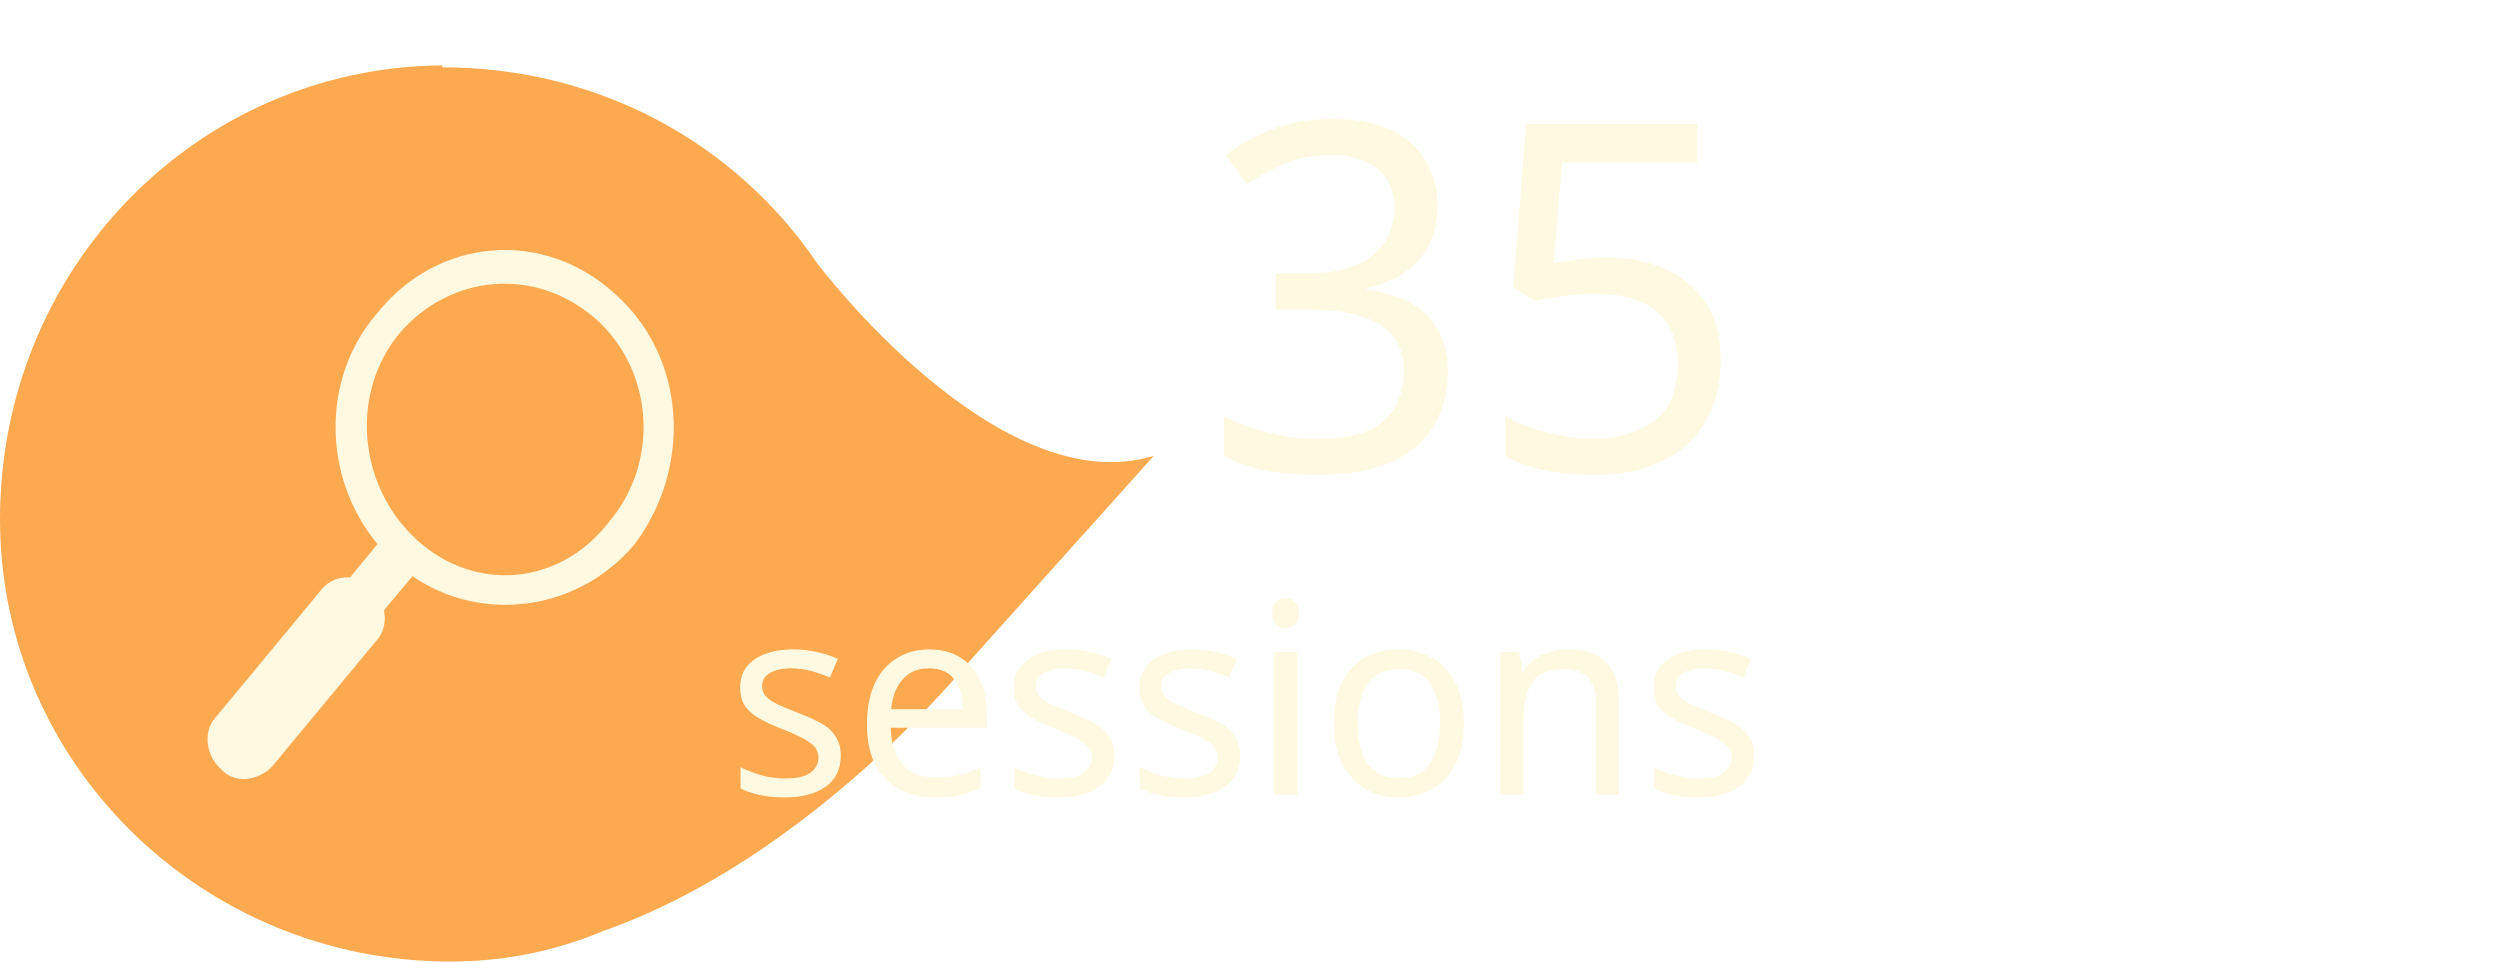
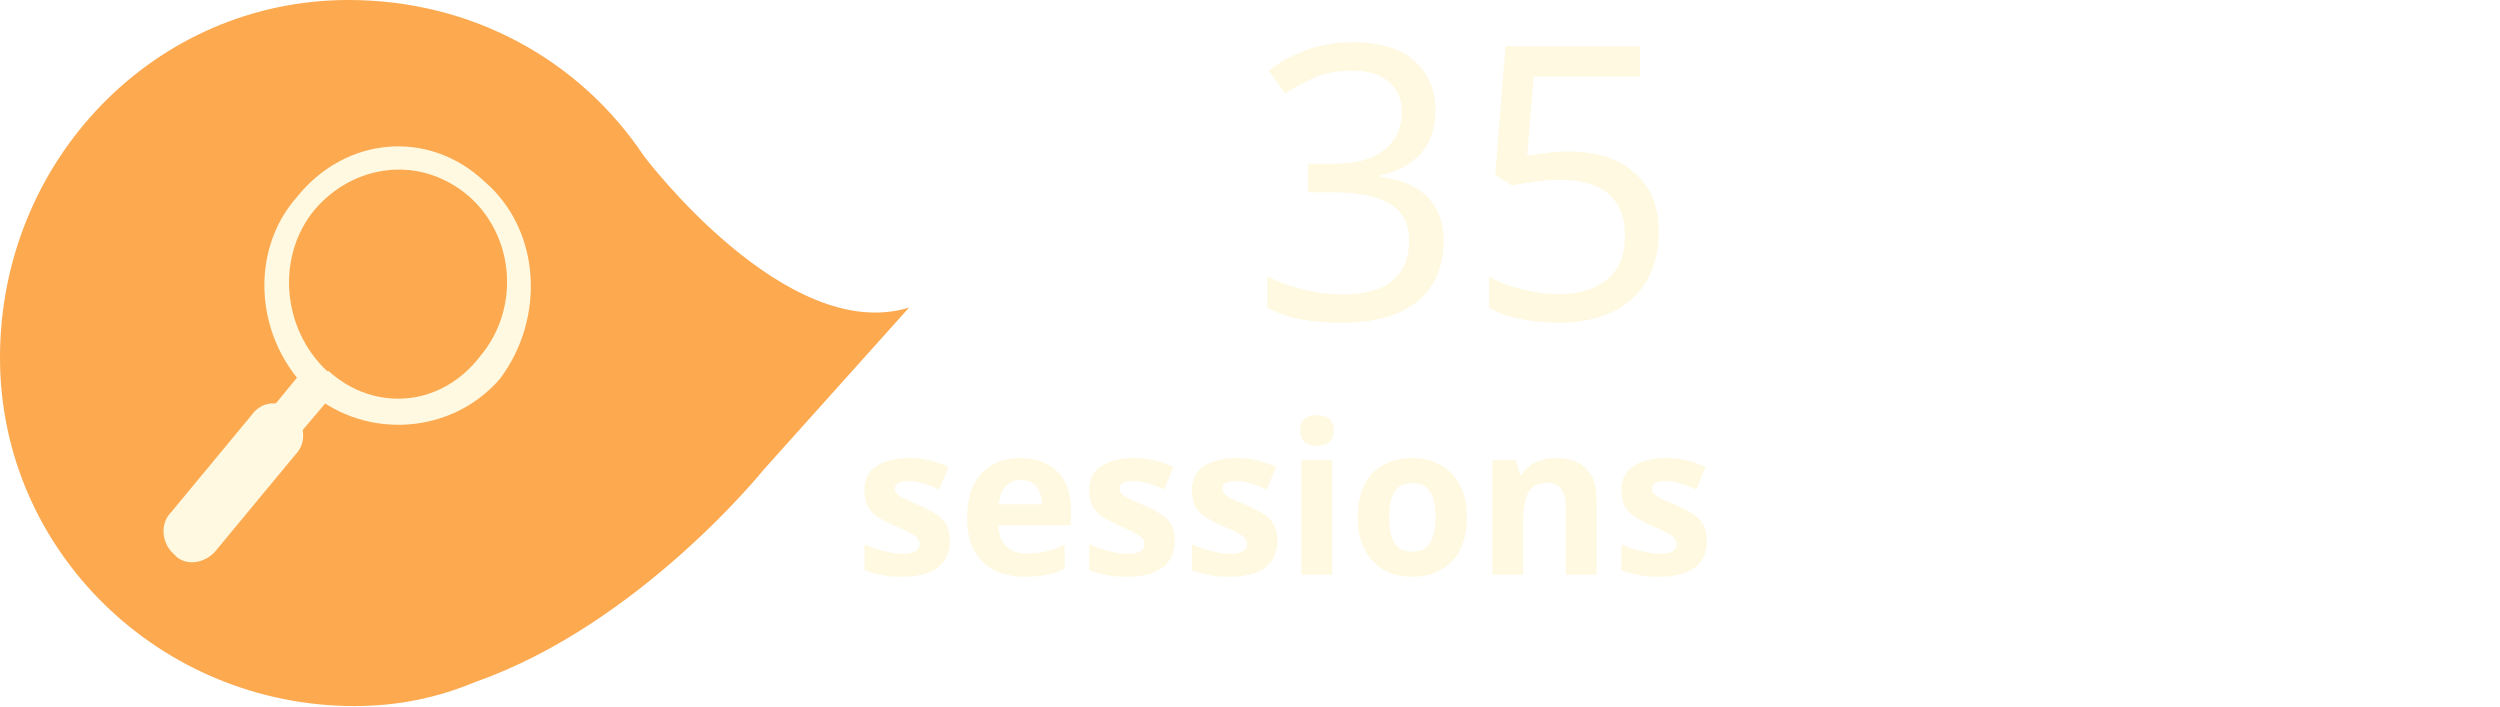
- <svg xmlns="http://www.w3.org/2000/svg" viewBox="0 0 130 50" preserveAspectRatio="xMinYMin meet">
-   <path fill="#fca94f" d="M23 3.5c8.2 0 15.3 4 19.5 10.2 0 0 9.4 12.5 17.5 10l-9.6 10.7s-8.2 10.2-19 14c-2.4 1-5 1.6-8 1.6C10.6 50 0 39.8 0 27 0 14 10.2 3.5 23 3.4" />
+ <svg xmlns="http://www.w3.org/2000/svg" viewBox="0 0 165 46.6" preserveAspectRatio="xMinYMin meet">
+   <path fill="#fca94f" d="M23 0c8.2 0 15.3 4 19.5 10.3 0 0 9.4 12.5 17.5 10L50.4 31s-8.2 10.2-19 14c-2.4 1-5 1.6-8 1.6C10.6 46.6 0 36.4 0 23.6 0 10.6 10.2 0 23 0" />
  <g fill="#fff9e1">
-     <path d="M32 15.3c-3.7-3.4-9.2-3-12.4 1-3.2 3.7-2.8 9.6 1 13 3.6 3.2 9.2 2.8 12.4-1 3-4 2.7-9.7-1-13M21.6 28c-3-2.8-3.4-7.6-.8-10.7 2.6-3 7-3.5 10.2-.7 3 2.7 3.3 7.4.7 10.5-2.6 3.4-7 3.7-10 1" />
-     <path d="M16.4 36l-1.8-1.6 5.6-6.8 1.8 1.7-5.6 6.7z" />
-     <path d="M14.2 39.8c-.7.8-2 1-2.7.2-.8-.7-1-2-.2-2.8l5.3-6.4c.7-1 2-1 2.7-.2.8.7 1 2 .2 2.8l-5.3 6.4z" />
+     <path d="M32 12c-3.7-3.5-9.2-3-12.4 1-3.2 3.6-2.8 9.5 1 13 3.6 3 9.2 2.7 12.4-1 3-4 2.7-9.8-1-13M21.6 24.5c-3-2.8-3.4-7.6-.8-10.7 2.6-3 7-3.6 10.2-.8 3 2.7 3.3 7.4.7 10.5-2.6 3.4-7 3.7-10 1" />
+     <path d="M16.4 32.6L14.6 31l5.6-6.8L22 26l-5.6 6.6z" />
+     <path d="M14.2 36.4c-.7.8-2 1-2.7.2-.8-.7-1-2-.2-2.8l5.3-6.4c.7-1 2-1 2.7-.2.8.7 1 2 .2 2.8l-5.3 6.4z" />
  </g>
  <g fill="#fff9e1" font-stretch="condensed" font-family="Impact" text-anchor="middle">
-     <text x="87.1" y="-1238.6" style="-inkscape-font-specification:'Impact Condensed';text-align:center" font-size="17.6" transform="matrix(1.24 0 0 1.26 -20.88 1585.08)">
+     <text x="87.1" y="-1238.6" style="-inkscape-font-specification:'Impact Condensed';text-align:center" font-size="17.6" transform="matrix(1.24 0 0 1.26 -.88 1581.68)">
      <tspan x="78.7 87.7 96.7" y="-1238.6" style="-inkscape-font-specification:'Impact Condensed';text-align:center" font-size="20">35</tspan>
    </text>
-     <text x="87.9" y="-1225.2" style="-inkscape-font-specification:'Impact Condensed';text-align:center" font-size="11.2" transform="matrix(1.24 0 0 1.26 -20.88 1585.08)">
-       <tspan x="69.1 73.6 78.8 83.4 87.9 90.8 96.3 101.6" y="-1225.2" style="-inkscape-font-specification:'Impact Condensed';text-align:center" font-size="11">sessions</tspan>
+     <text x="87.9" y="-1225.2" style="-inkscape-font-specification:'Impact Condensed';text-align:center" font-size="11.2" transform="matrix(1.24 0 0 1.26 -.88 1581.68)">
+       <tspan x="69.1 73.6 78.8 83.4 87.9 90.8 96.3 101.6" y="-1225.2" style="-inkscape-font-specification:'sans-serif Bold';text-align:center" font-size="11" font-weight="bold" font-stretch="normal" font-family="sans-serif">sessions</tspan>
    </text>
  </g>
</svg>
